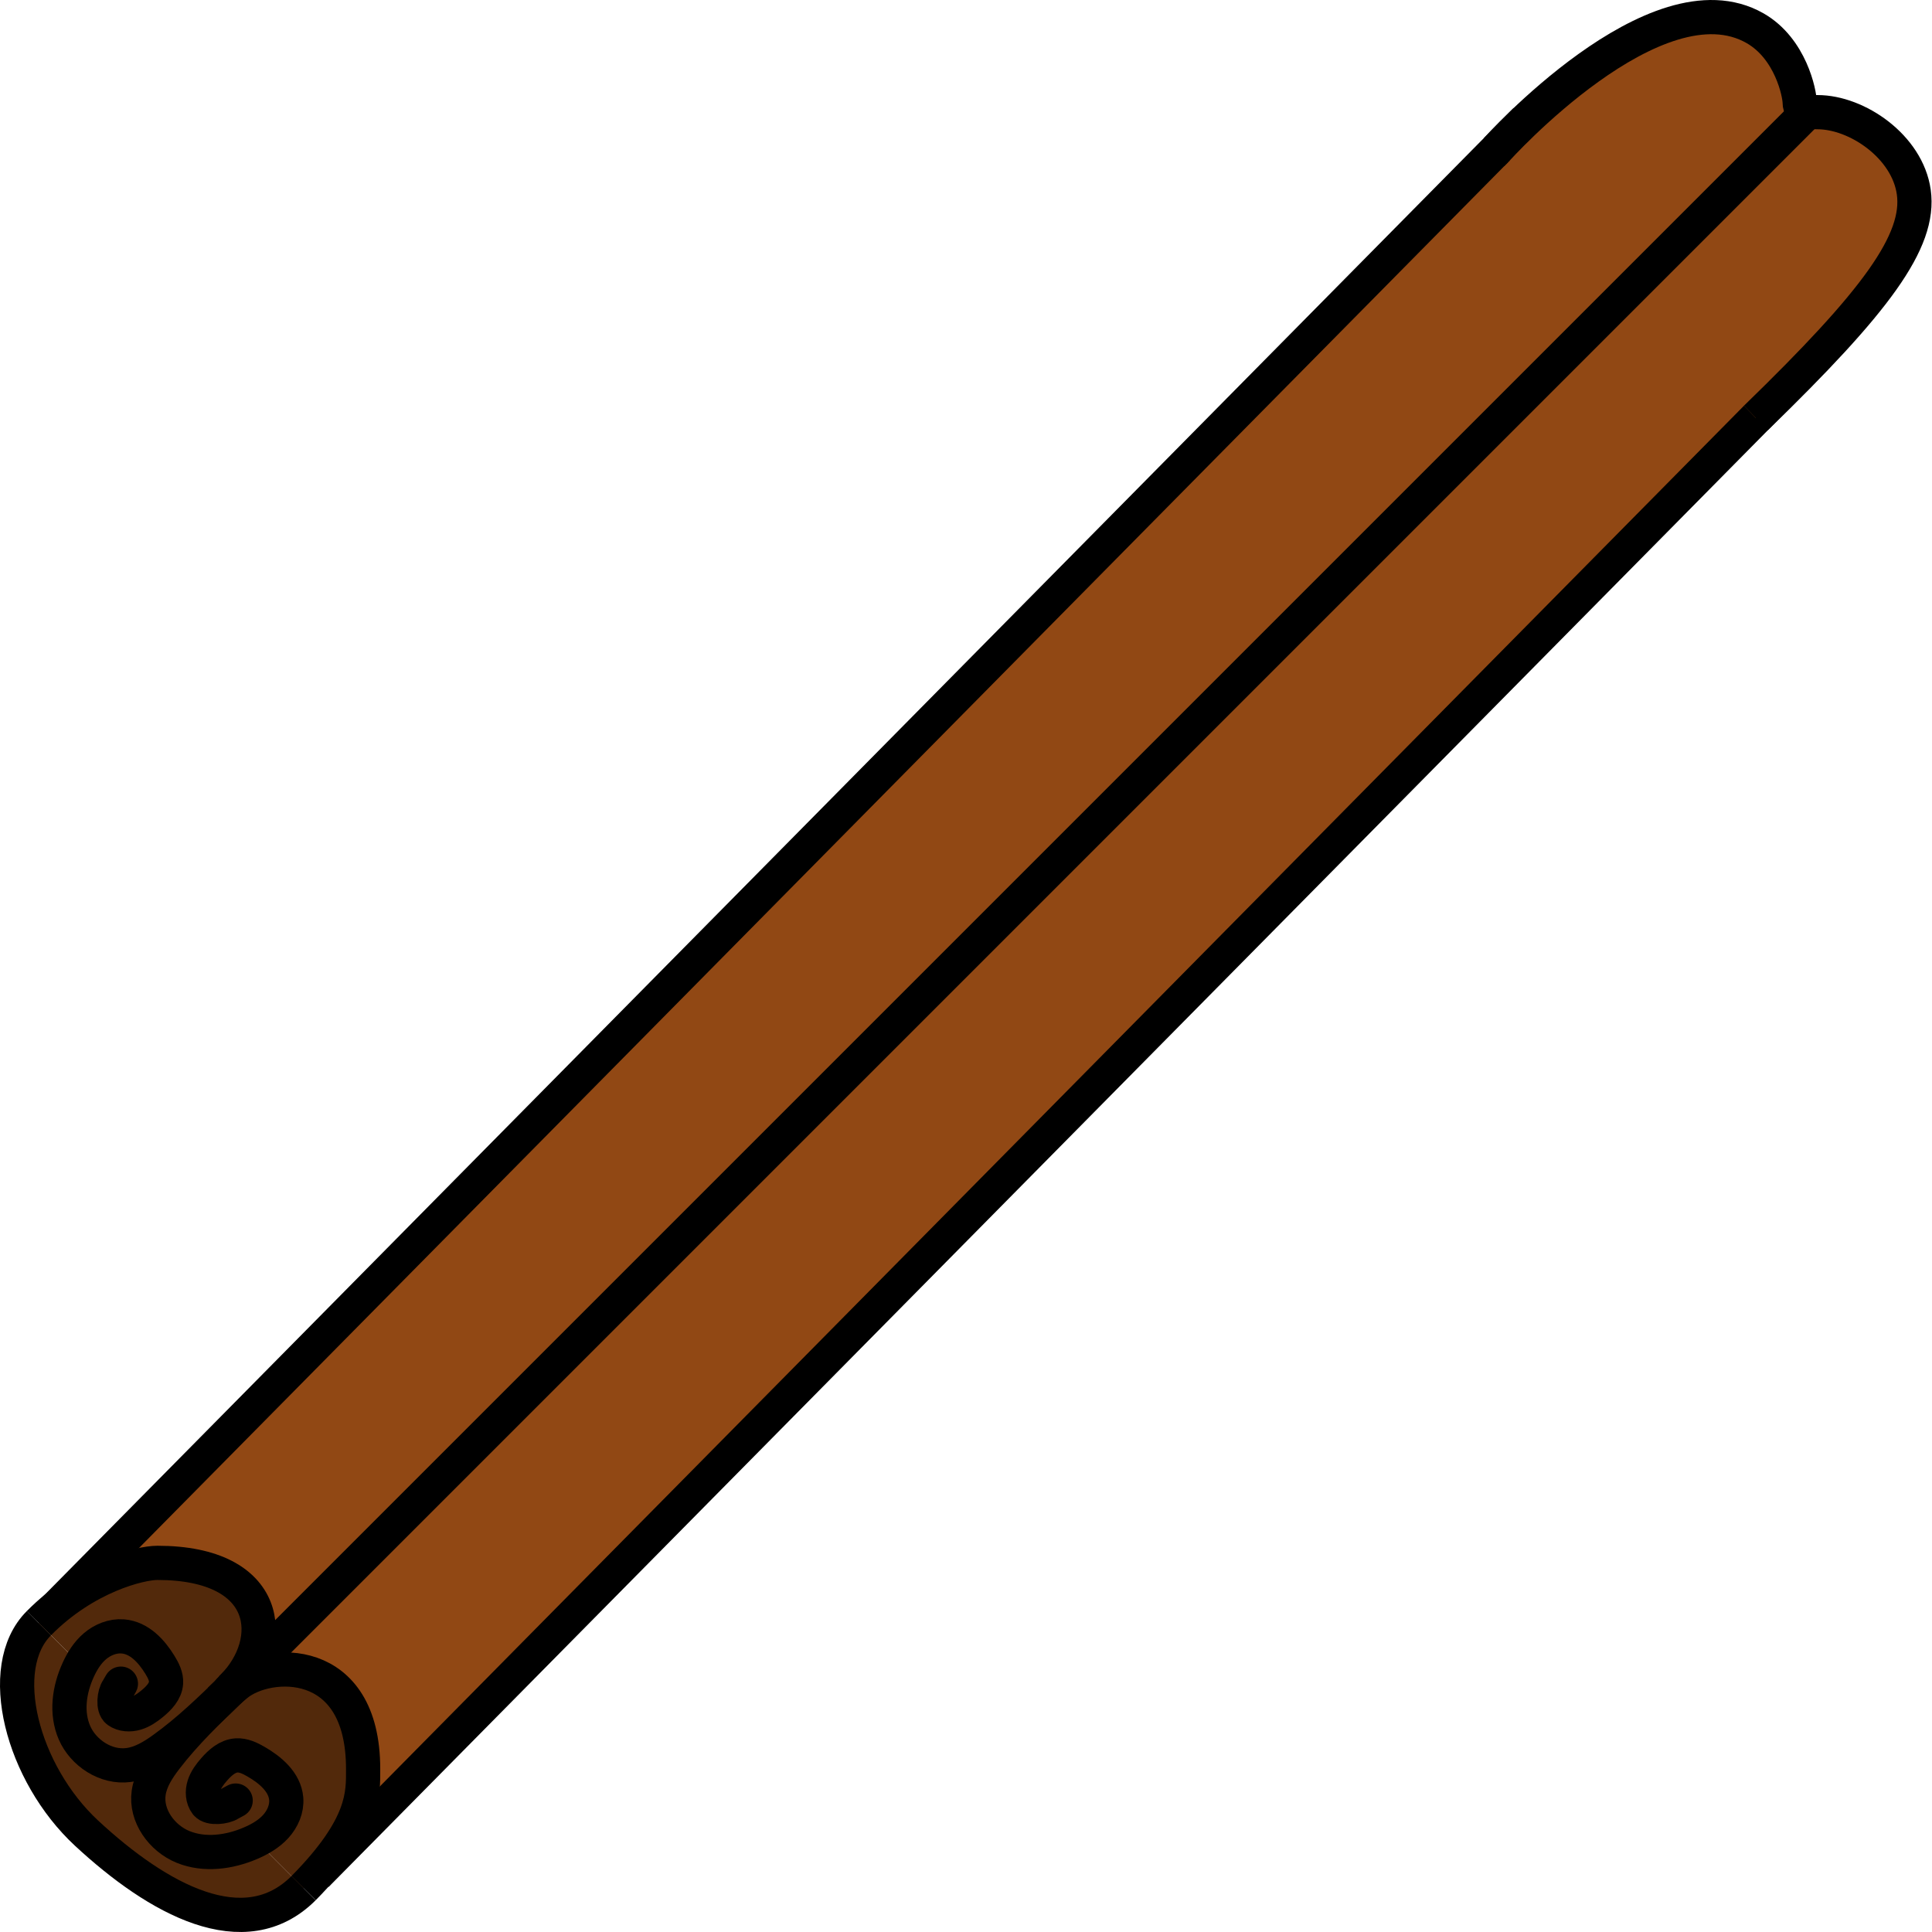
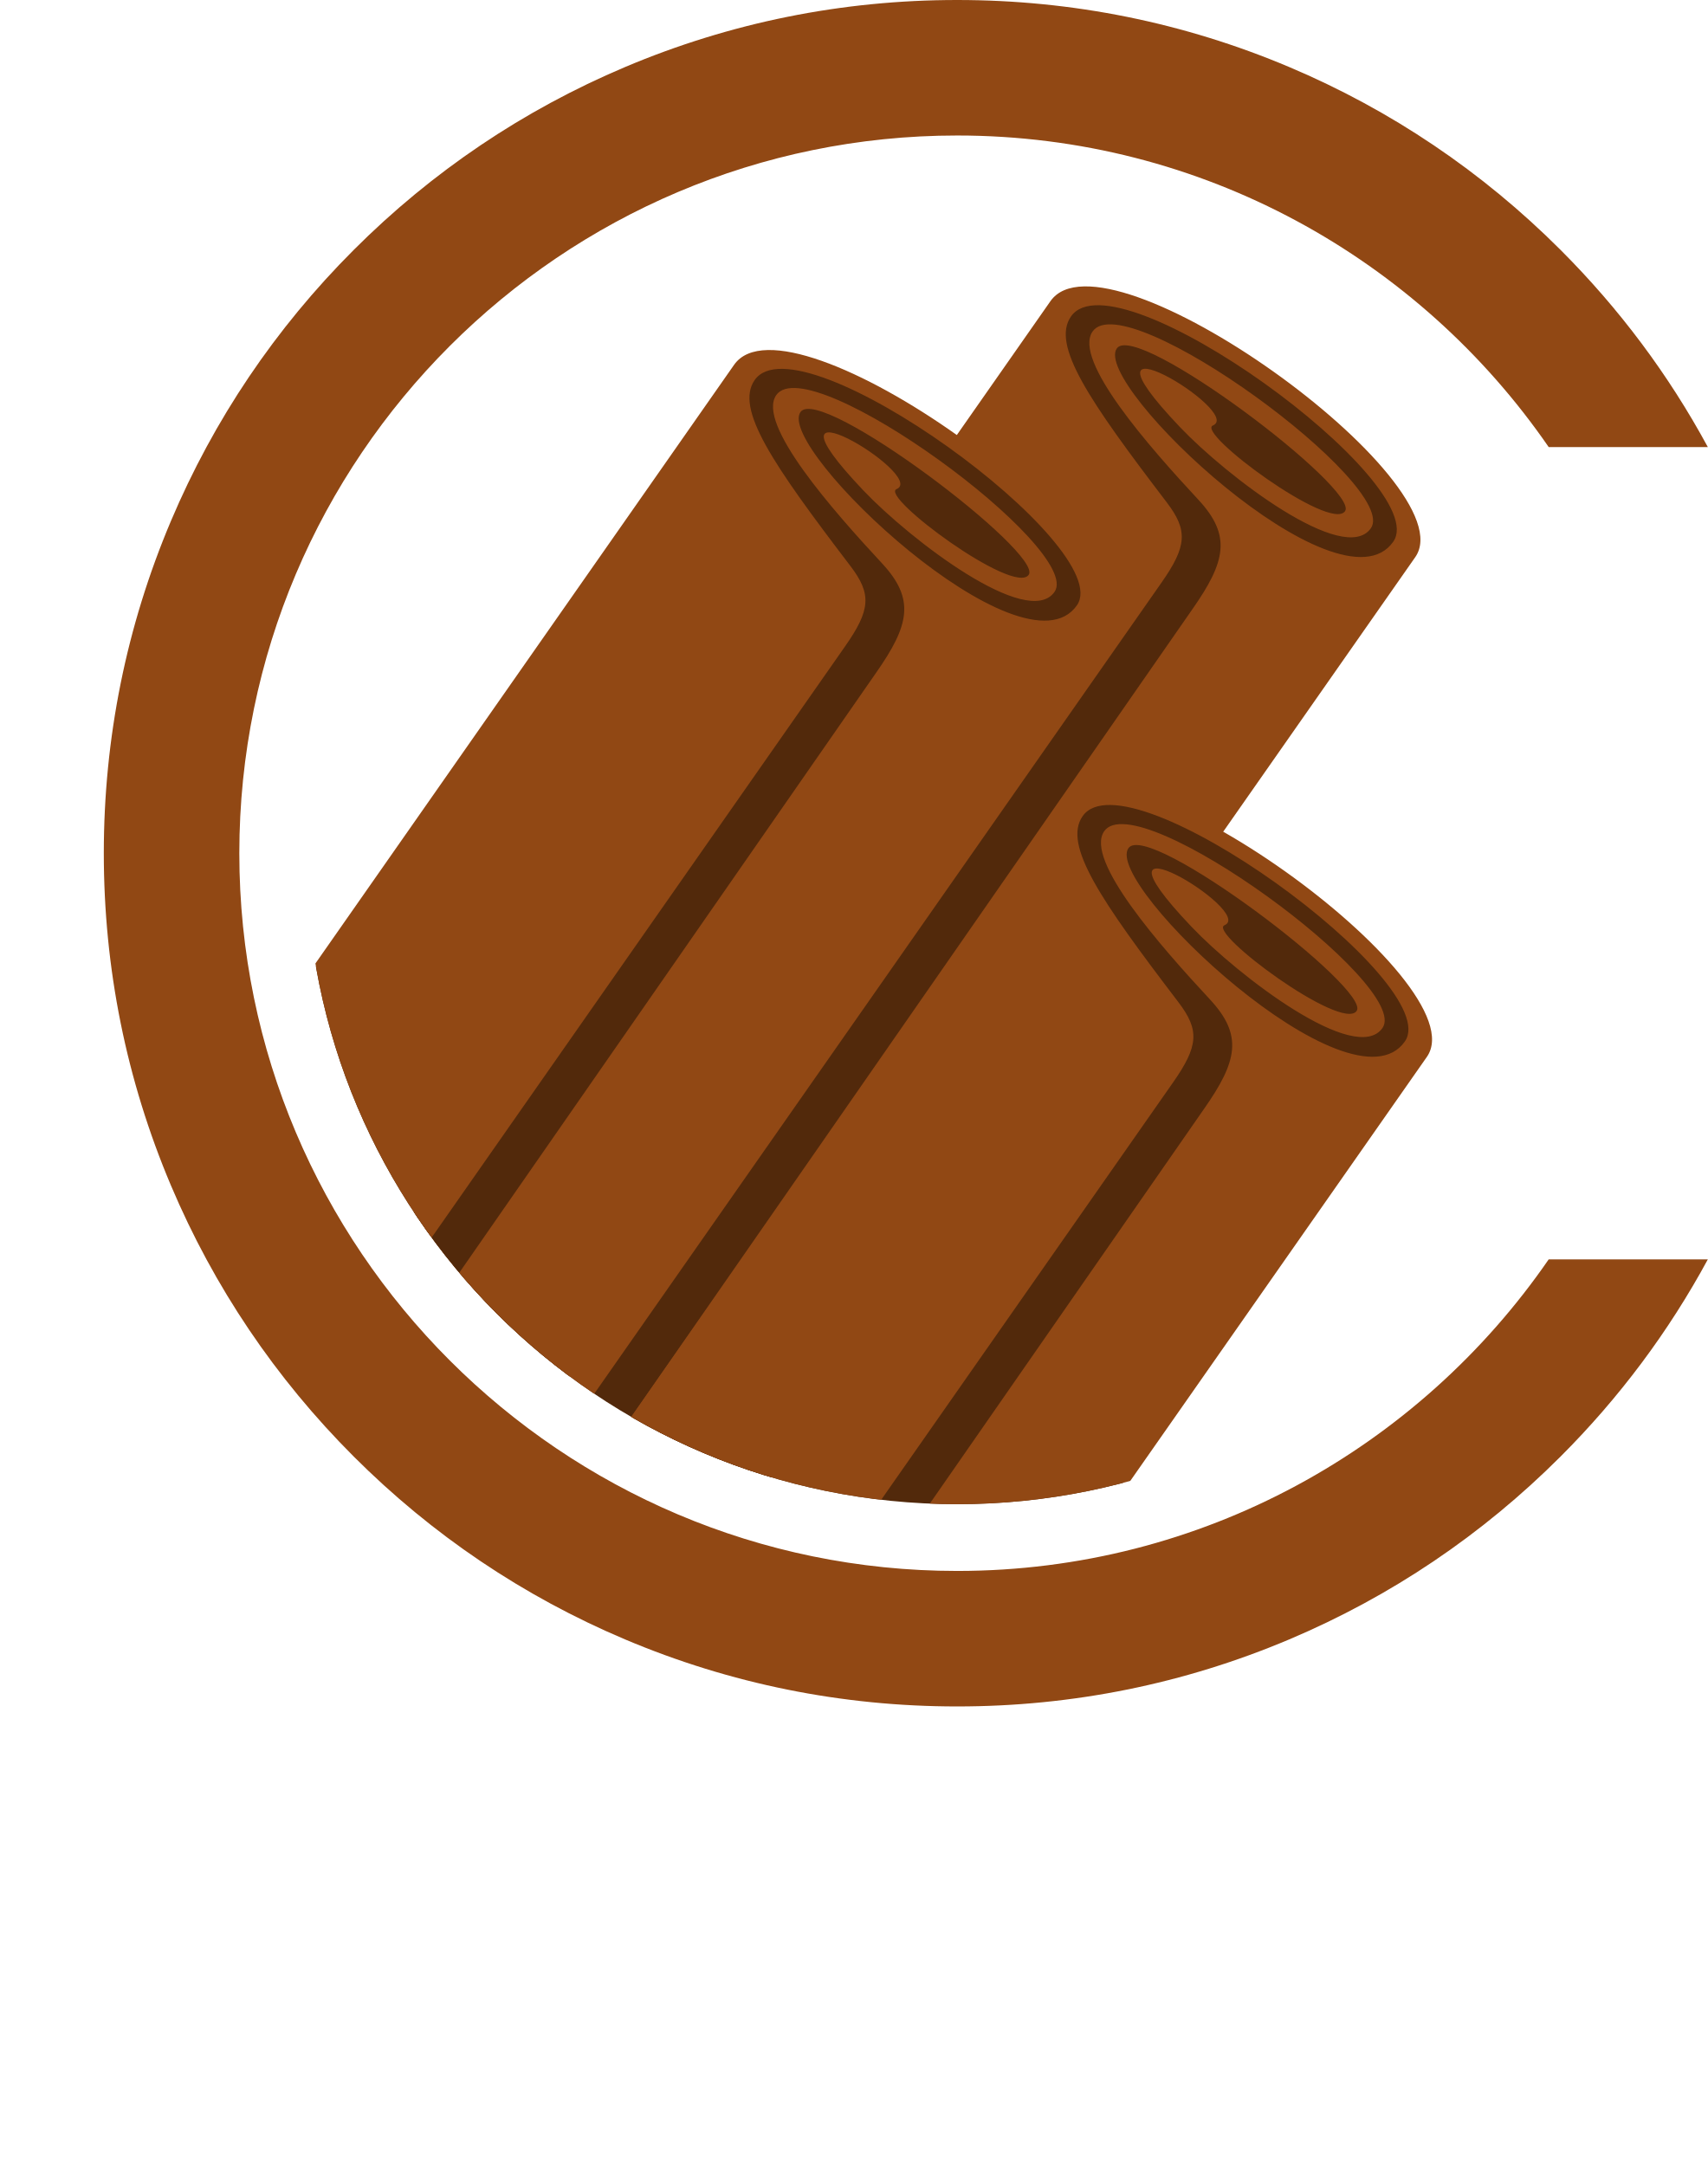
- <svg xmlns="http://www.w3.org/2000/svg" id="uuid-2d308825-5ea1-4c4a-86ef-56432885db0c" data-name="Cinnamon" viewBox="0 0 620.953 621.091">
+ <svg xmlns="http://www.w3.org/2000/svg" id="uuid-67fe4a4a-13ce-48f5-9313-5b45867e0ba6" data-name="Layer 1 copy 4" viewBox="0 0 1890.295 2396.662">
  <defs>
    <style>
-       .uuid-bb813d8f-b078-4940-a76f-decdc8068d3f {
+       .uuid-c710a37b-a40b-467c-ad79-33c9fe7f5cdc {
+         fill: none;
+       }
+ 
+       .uuid-62af845f-ac20-4e4c-a276-fb0dc30fb89f {
+         fill: #914814;
+       }
+ 
+       .uuid-af0a12b4-322b-46eb-805f-2d5406833981 {
        fill: #52290b;
      }

-       .uuid-bb813d8f-b078-4940-a76f-decdc8068d3f, .uuid-00dffa1f-c3f9-40c8-8221-b94541e61261 {
-         stroke: #000;
-         stroke-miterlimit: 10;
-         stroke-width: 11px;
-       }
- 
-       .uuid-00dffa1f-c3f9-40c8-8221-b94541e61261 {
-         fill: #914814;
+       .uuid-8b5ba516-dd76-4169-88fd-a2de74744041 {
+         clip-path: url(#uuid-15b492f1-a5b4-44ae-bec8-dead24492e29);
      }
    </style>
+     <clipPath id="uuid-15b492f1-a5b4-44ae-bec8-dead24492e29">
+       <circle class="uuid-c710a37b-a40b-467c-ad79-33c9fe7f5cdc" cx="1059.416" cy="944.52" r="720.617" />
+     </clipPath>
  </defs>
-   <polygon id="uuid-8487d951-16f5-4db7-a783-24d4d41df16d" data-name="The Baguette of Cinnamon" class="uuid-00dffa1f-c3f9-40c8-8221-b94541e61261" points="21.358 513.426 486.577 42.551 570.888 127.888 105.669 598.762 21.358 513.426" />
-   <path id="uuid-fb7f038d-79b6-48a0-9487-10c2c17368c6" data-name="Far End" class="uuid-00dffa1f-c3f9-40c8-8221-b94541e61261" d="m564.469,134.372c38.556-37.4,52.991-56.826,50.762-72.632-2.06-14.604-18.205-25.681-30.935-25.681-2.807,0-5.732-.384-5.732-2.975,0-3.027-2.896-17.465-14.354-24.012-31.853-18.201-83.167,39.098-83.167,39.098" />
-   <rect id="uuid-49beaa01-f1fa-42c4-afd7-e343eedc045c" data-name="Political Correctness Enforcer" x="479.346" y="49.233" width="5.95" height="2.45" transform="translate(176.948 -326.274) rotate(45)" />
-   <path id="uuid-9ae291e2-05ba-4571-9fa0-d23817e1e922" data-name="Top End Curve" class="uuid-bb813d8f-b078-4940-a76f-decdc8068d3f" d="m12.502,521.821c14.941-15.123,32.548-19.398,38.092-19.398,36.665,0,38.61,25.287,24.223,39.849-2.167,2.193-1.014,1.175,1.311-.734,9.836-8.076,40.608-10.119,40.608,27.126,0,7.911.617,18.323-19.152,38.333" />
-   <path id="uuid-528d2409-7be4-4a91-a24e-e76a3ff5b72c" data-name="Bottom End Curve" class="uuid-bb813d8f-b078-4940-a76f-decdc8068d3f" d="m12.502,521.821c-14.362,14.362-5.339,48.322,15.326,67.496,22.942,21.287,50.788,36.648,69.756,17.68" />
-   <path id="uuid-924ce8fc-9275-4c2a-8144-ee96a59d142b" data-name="Curl Right" class="uuid-bb813d8f-b078-4940-a76f-decdc8068d3f" d="m74.438,542.877c-7.413,7.111-14.858,14.256-21.112,22.409-2.535,3.305-4.933,6.929-5.529,11.055-1.062,7.341,4.215,14.624,11.079,17.411,6.863,2.786,14.797,1.727,21.61-1.181,3.017-1.288,5.935-2.962,8.147-5.388s3.656-5.686,3.377-8.959c-.453-5.326-5.113-9.254-9.743-11.912-1.92-1.102-4.025-2.127-6.234-1.988-2.905.183-5.29,2.318-7.206,4.512-1.345,1.541-2.613,3.215-3.234,5.165s-.504,4.234.741,5.857c1.245,1.623,5.908,1.139,7.591-.022,0,0,4.08-2.204.181-.118" />
-   <path id="uuid-4cebf471-c786-41e8-87ce-3a4d6dabf69f" data-name="Curl Left" class="uuid-bb813d8f-b078-4940-a76f-decdc8068d3f" d="m74.828,542.496c-7.111,6.932-14.256,13.893-22.409,19.74-3.305,2.371-6.929,4.612-11.055,5.17-7.341.993-14.624-3.941-17.411-10.359-2.786-6.417-1.727-13.836,1.181-20.206,1.288-2.821,2.962-5.55,5.388-7.618,2.425-2.068,5.686-3.419,8.959-3.158,5.326.424,9.254,4.781,11.912,9.11,1.102,1.796,2.127,3.764,1.988,5.829-.183,2.716-2.318,4.946-4.512,6.738-1.541,1.258-3.215,2.443-5.165,3.024-1.95.581-4.234.471-5.857-.693-1.623-1.164-1.139-5.524.022-7.098,0,0,2.204-3.815.118-.169" />
-   <rect id="uuid-ebcfb8d1-28cc-4a88-9ab9-274c66f92a2e" data-name="Center Line" class="uuid-bb813d8f-b078-4940-a76f-decdc8068d3f" x="328.816" y="-66.257" width=".008" height="709" transform="translate(300.128 -148.087) rotate(45)" />
+   <path class="uuid-62af845f-ac20-4e4c-a276-fb0dc30fb89f" d="m1714.149,1394.144c-143.401,208.168-383.396,344.896-654.733,344.896-438.1,0-794.52-356.42-794.52-794.52S621.316,150,1059.416,150c271.337,0,511.333,136.727,654.733,344.896h176.145c-43.306-80.009-97.906-153.156-163.003-218.253-86.719-86.719-187.722-154.812-300.203-202.388C1310.595,24.983,1186.893,0,1059.416,0s-251.18,24.983-367.673,74.256c-112.482,47.576-213.485,115.669-300.204,202.388s-154.812,187.722-202.388,300.204c-49.272,116.493-74.256,240.197-74.256,367.673s24.983,251.179,74.256,367.673c47.576,112.481,115.669,213.484,202.388,300.203s187.722,154.812,300.204,202.388c116.494,49.272,240.197,74.256,367.673,74.256s251.179-24.983,367.673-74.256c112.481-47.576,213.484-115.669,300.203-202.388,65.097-65.097,119.697-138.244,163.003-218.252h-176.145Z" />
+   <g class="uuid-8b5ba516-dd76-4169-88fd-a2de74744041">
+     <path class="uuid-af0a12b4-322b-46eb-805f-2d5406833981" d="m1168.017,337.629c54.345-77.699,448.224,191.986,388.736,277.038-100.79,144.103-725.826,1054.431-786.563,1141.269q-79.547,113.73-252.745-7.41c-121.746-85.153-218.388-179.862-136.634-296.747,82.607-118.106,787.207-1114.15,787.207-1114.15Z" />
+     <path class="uuid-62af845f-ac20-4e4c-a276-fb0dc30fb89f" d="m1319.913,674.207c36.802-52.617,43.355-81.321,6.523-120.981-53.874-58.011-139.294-154.568-117.105-186.294,36.534-52.234,340.732,171.041,307.991,217.852-29.325,41.927-159.476-57.515-211.37-112.074-129.643-136.302,71.792-16.467,36.523-1.691-18.981,7.952,129.925,118.236,146.266,94.873,16.591-23.721-230.861-211.281-252.596-180.205-27.874,39.853,246.638,298.812,305.959,213.998,44.909-64.208-306.887-320.577-356.639-249.444-22.162,31.686,20.05,93.261,105.941,205.89,23.731,31.118,22.313,48.624-5.932,89.007l-763.799,1092.317c-3.29,4.704-9.809,6.066-14.513,2.776-55.661-38.931-225.899-146.369-126.467-288.53L1162.659,333.412c61.238-87.553,461.762,200.491,403.826,283.324-6.668,9.534-631.568,903.065-802.389,1147.294q-72.778,104.054-208.055,9.834" />
+     <path class="uuid-af0a12b4-322b-46eb-805f-2d5406833981" d="m1180.873,890.843c54.345-77.699,448.224,191.986,388.736,277.038-100.79,144.103-725.826,1054.431-786.563,1141.269q-79.547,113.73-252.745-7.41c-121.746-85.153-218.388-179.862-136.634-296.747,82.607-118.106,787.207-1114.15,787.207-1114.15Z" />
+     <path class="uuid-62af845f-ac20-4e4c-a276-fb0dc30fb89f" d="m1332.768,1227.421c36.802-52.617,43.355-81.321,6.523-120.981-53.874-58.011-139.294-154.568-117.105-186.294,36.534-52.234,340.732,171.041,307.991,217.852-29.325,41.927-159.476-57.515-211.37-112.074-129.643-136.302,71.792-16.467,36.523-1.691-18.981,7.952,129.925,118.236,146.266,94.873,16.591-23.721-230.861-211.281-252.596-180.205-27.874,39.853,246.638,298.812,305.959,213.998,44.909-64.208-306.887-320.577-356.639-249.444-22.162,31.686,20.05,93.261,105.941,205.89,23.731,31.118,22.313,48.624-5.932,89.007l-763.799,1092.317c-3.29,4.704-9.809,6.066-14.513,2.776-55.661-38.931-225.899-146.369-126.467-288.53l781.963-1118.286c61.238-87.553,461.762,200.491,403.826,283.324-6.668,9.534-631.568,903.065-802.389,1147.294q-72.778,104.054-208.055,9.834" />
+     <path class="uuid-af0a12b4-322b-46eb-805f-2d5406833981" d="m817.883,408.06c54.345-77.699,448.224,191.986,388.736,277.038-100.79,144.103-725.826,1054.431-786.563,1141.269q-79.547,113.73-252.745-7.41c-121.746-85.153-218.388-179.862-136.634-296.747,82.607-118.106,787.207-1114.15,787.207-1114.15Z" />
+     <path class="uuid-62af845f-ac20-4e4c-a276-fb0dc30fb89f" d="m969.778,744.638c36.802-52.617,43.355-81.321,6.523-120.981-53.874-58.011-139.294-154.568-117.105-186.294,36.534-52.234,340.732,171.041,307.991,217.852-29.325,41.927-159.476-57.515-211.37-112.074-129.643-136.302,71.792-16.467,36.523-1.691-18.981,7.952,129.925,118.236,146.266,94.873,16.591-23.721-230.861-211.281-252.596-180.205-27.874,39.853,246.638,298.812,305.959,213.998,44.909-64.208-306.887-320.577-356.639-249.444-22.162,31.686,20.05,93.261,105.941,205.89,23.731,31.118,22.313,48.624-5.932,89.007L171.542,1807.885c-3.29,4.704-9.809,6.066-14.513,2.776-55.661-38.931-225.899-146.369-126.467-288.53L812.525,403.844c61.238-87.553,461.762,200.491,403.826,283.324-6.668,9.534-631.568,903.065-802.389,1147.294q-72.778,104.054-208.055,9.834" />
+   </g>
</svg>
